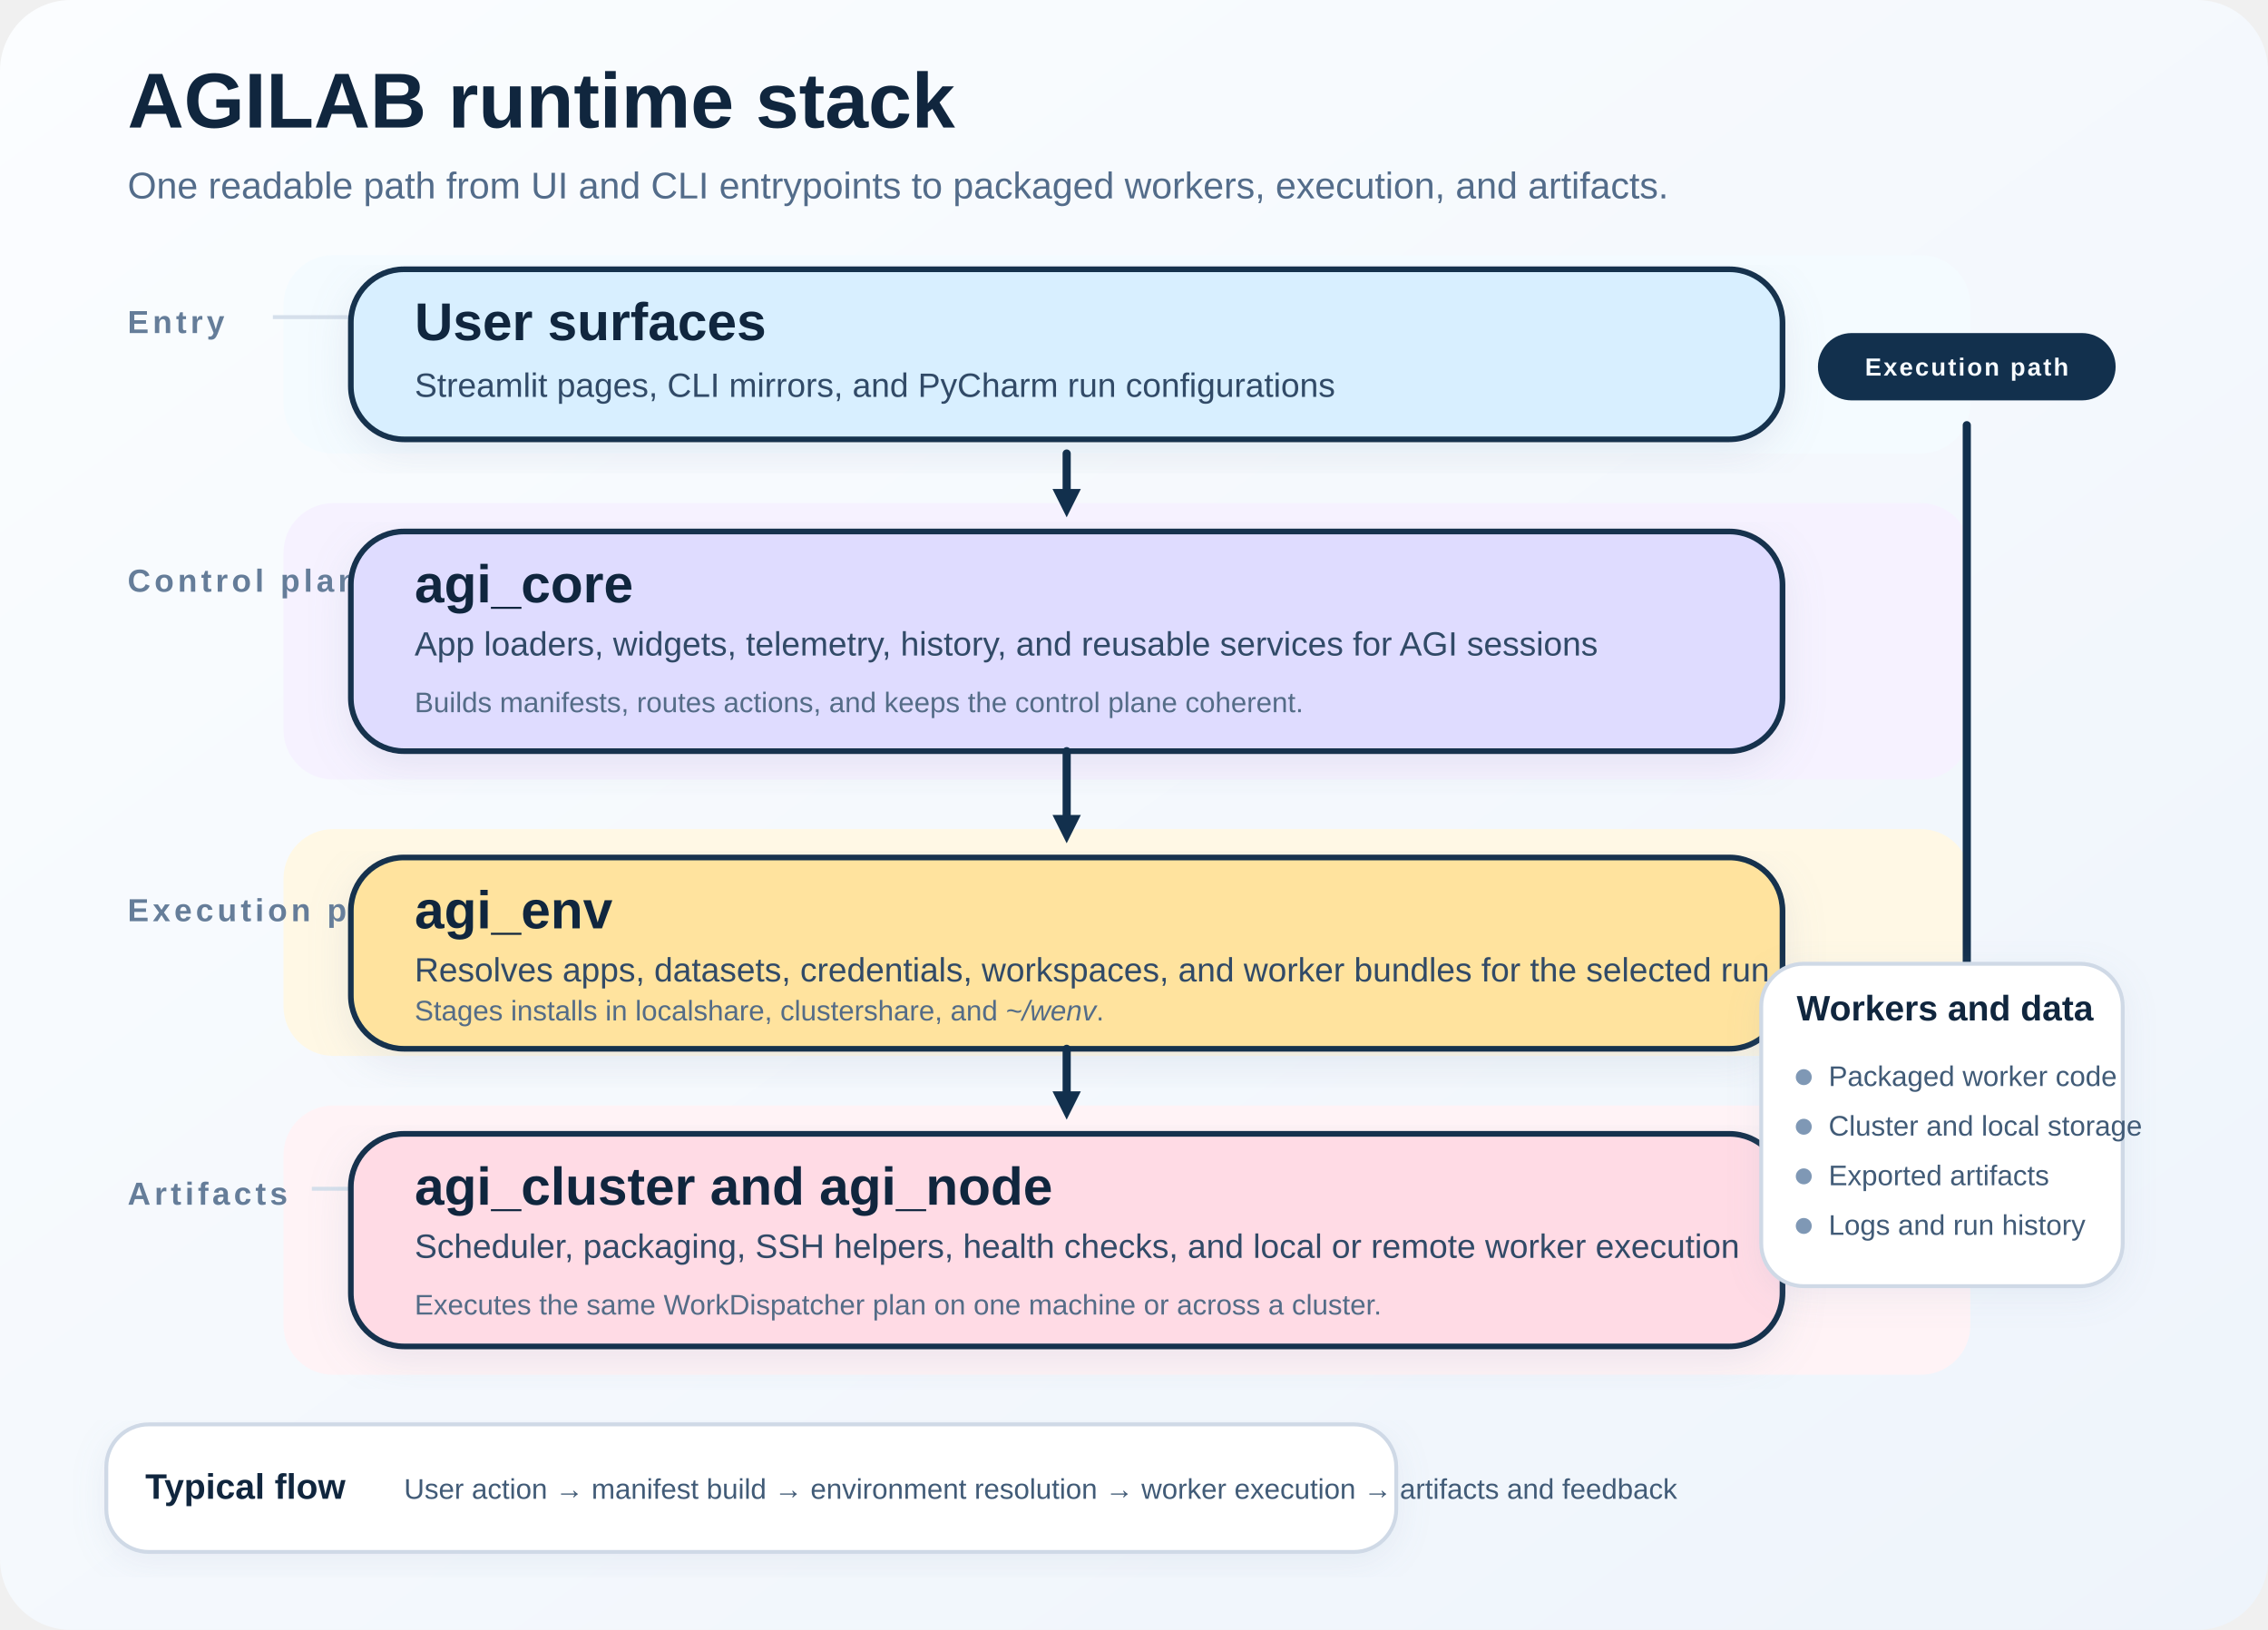
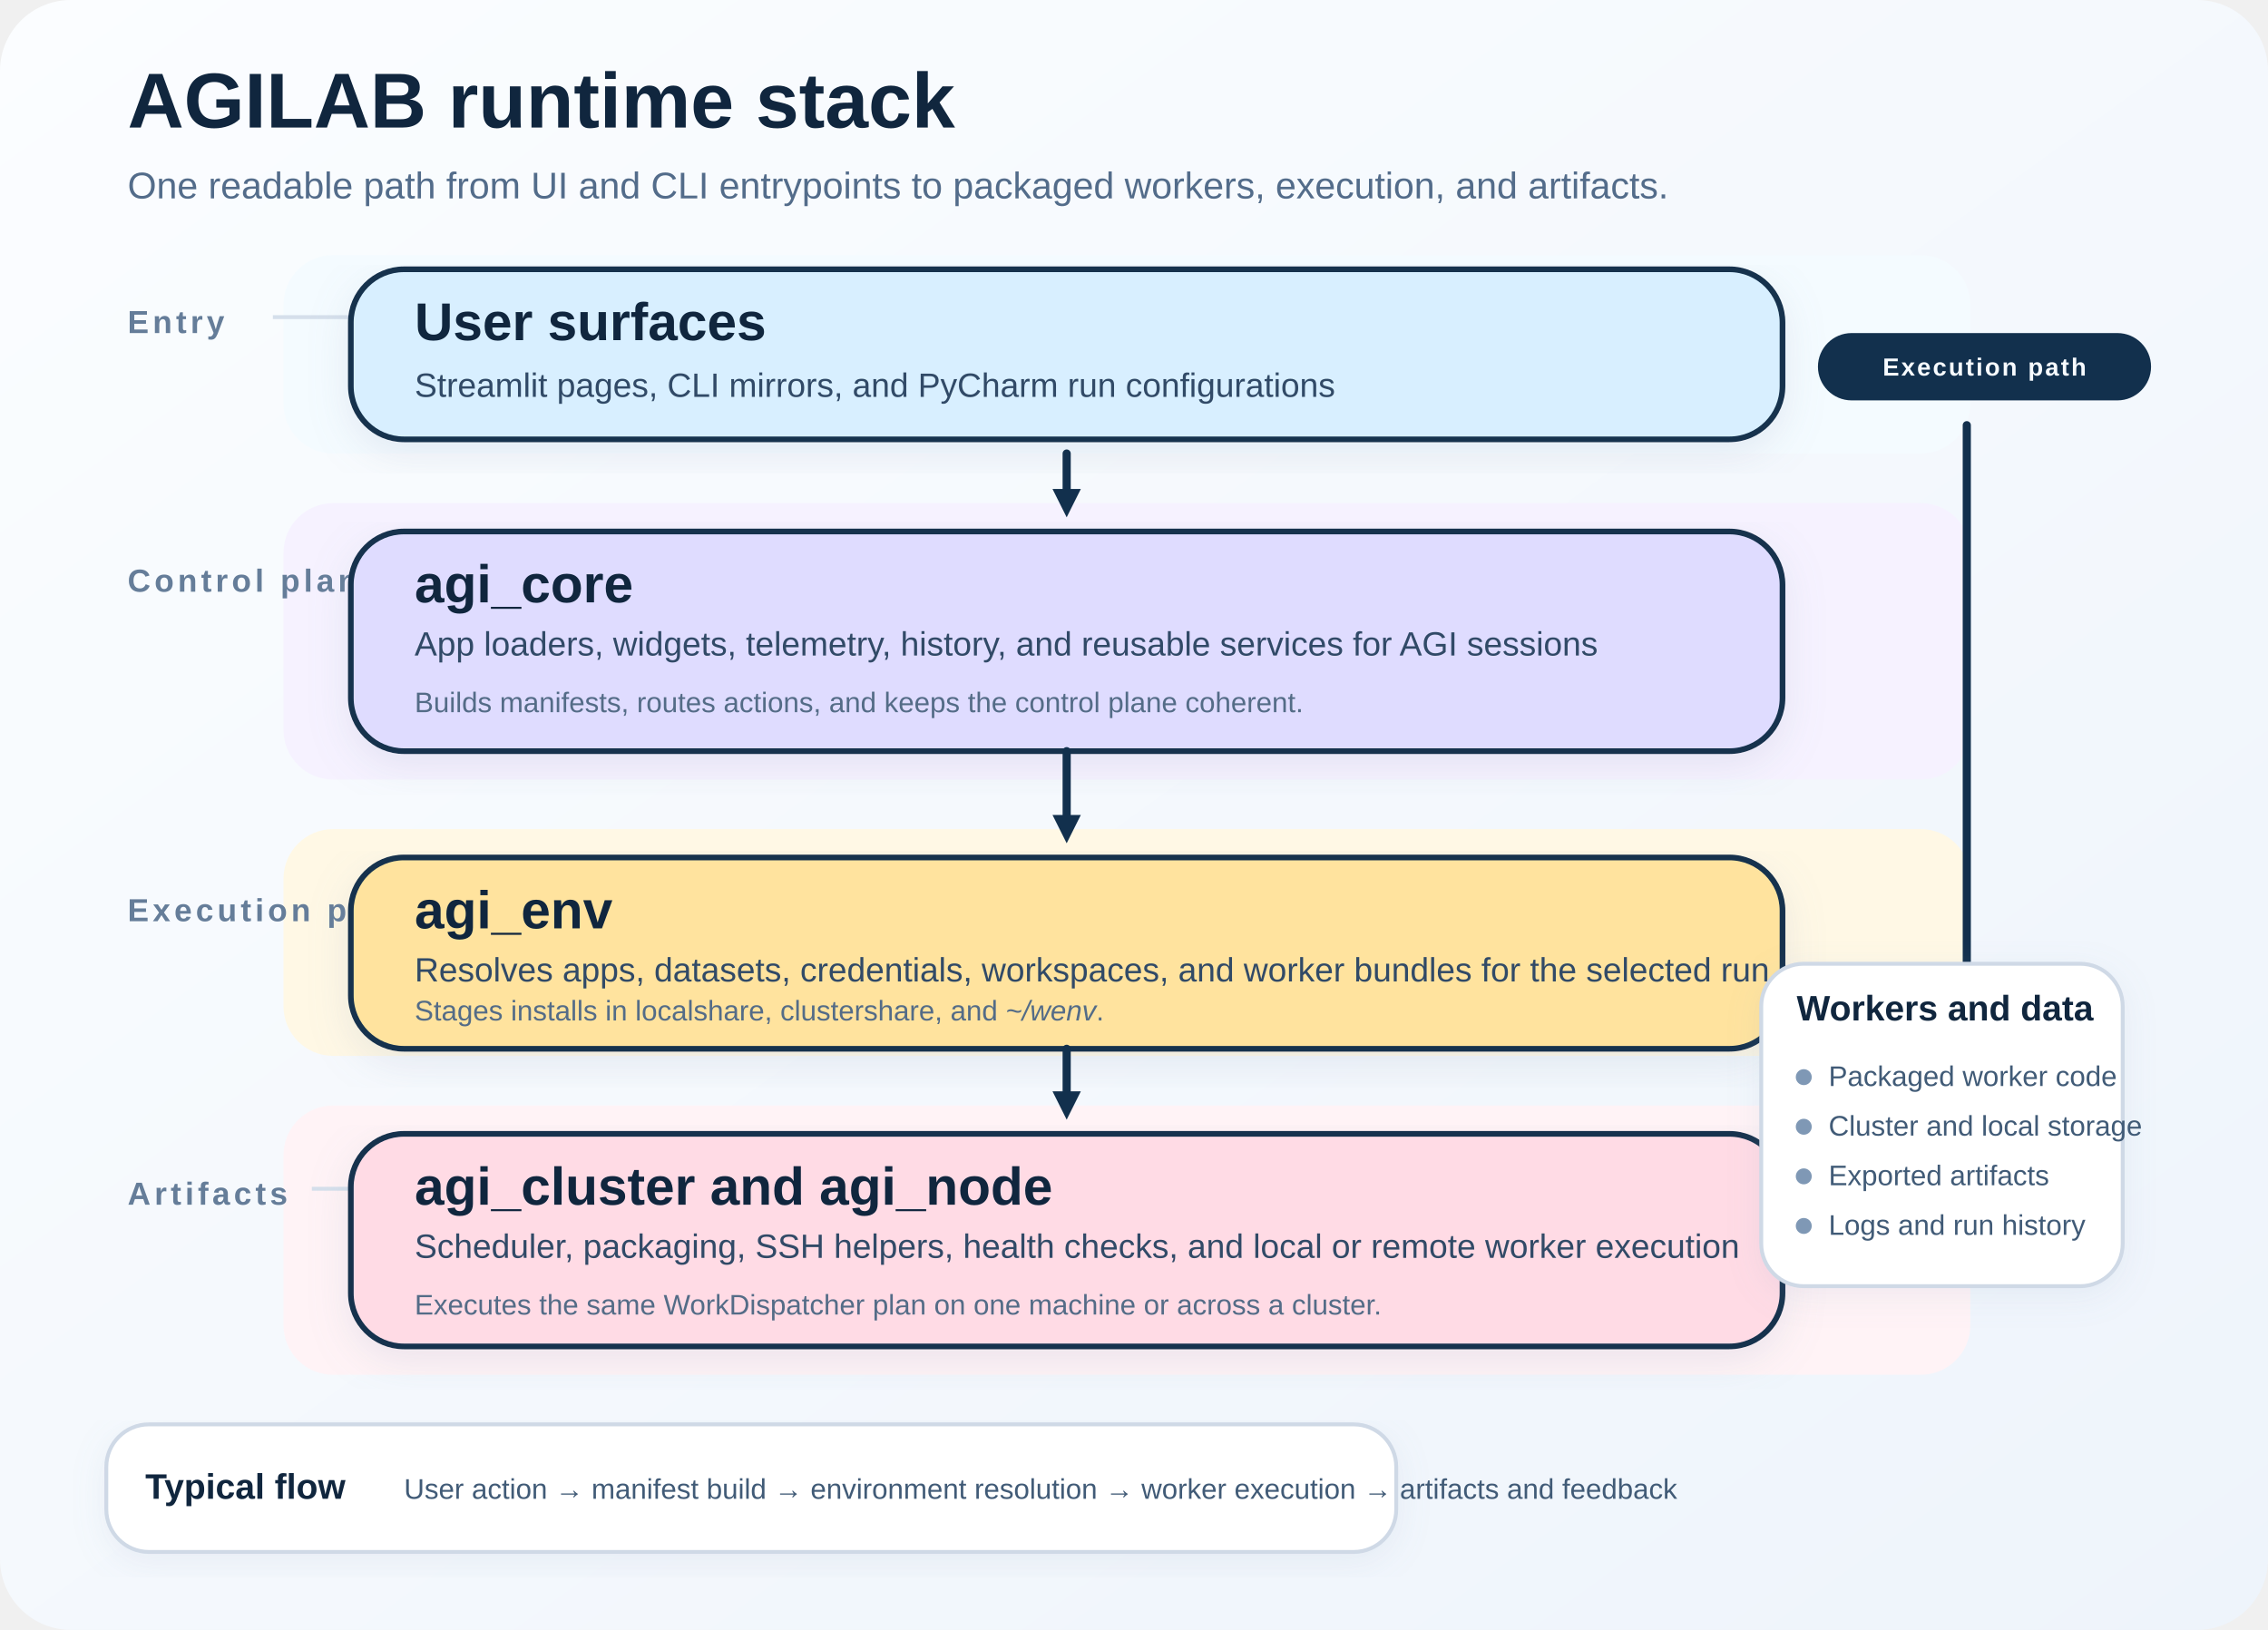
<svg xmlns="http://www.w3.org/2000/svg" width="1280" height="920" viewBox="0 0 1280 920" role="img" aria-labelledby="title desc">
  <defs>
    <style>
      text {
        font-family: "Aptos", "Segoe UI", "Helvetica Neue", Arial, sans-serif;
        fill: #10263e;
      }
      .title {
        font-size: 44px;
        font-weight: 700;
      }
      .subtitle {
        font-size: 21px;
        fill: #536c8a;
      }
      .lane-label {
        font-size: 18px;
        font-weight: 700;
        letter-spacing: 0.12em;
        text-transform: uppercase;
        fill: #657d99;
      }
      .lane-rule {
        stroke: #d5dfeb;
        stroke-width: 2.2;
      }
      .box {
        stroke: #12304d;
        stroke-width: 3.2;
        rx: 30;
        ry: 30;
        filter: url(#shadow);
      }
      .box-title {
        font-size: 30px;
        font-weight: 700;
      }
      .box-body {
        font-size: 19px;
        fill: #314a67;
      }
      .box-note {
        font-size: 16px;
        fill: #546c87;
      }
      .callout {
        stroke: #cfd9e6;
        stroke-width: 2.2;
        rx: 24;
        ry: 24;
        filter: url(#shadow-soft);
      }
      .callout-title {
        font-size: 20px;
        font-weight: 700;
      }
      .callout-body {
        font-size: 16px;
        fill: #415b77;
      }
      .arrow {
        stroke: #12304d;
        stroke-width: 4.6;
        stroke-linecap: round;
      }
      .arrow-soft {
        stroke: #7d92ae;
        stroke-width: 3.4;
        stroke-linecap: round;
      }
      .arrow-head {
        fill: #12304d;
      }
      .arrow-head-soft {
        fill: #7d92ae;
      }
      .badge {
        fill: #12304d;
      }
      .badge-text {
        font-size: 14px;
        font-weight: 700;
        fill: #f7fbff;
        letter-spacing: 0.08em;
        text-transform: uppercase;
      }
      .bullet {
        fill: #7f98b5;
      }
    </style>
    <linearGradient id="bg" x1="0%" y1="0%" x2="100%" y2="100%">
      <stop offset="0%" stop-color="#fbfdff" />
      <stop offset="100%" stop-color="#eef4fb" />
    </linearGradient>
    <filter id="shadow" x="-10%" y="-10%" width="130%" height="130%">
      <feDropShadow dx="0" dy="7" stdDeviation="11" flood-color="#90a5c1" flood-opacity="0.18" />
    </filter>
    <filter id="shadow-soft" x="-10%" y="-10%" width="130%" height="130%">
      <feDropShadow dx="0" dy="5" stdDeviation="9" flood-color="#90a5c1" flood-opacity="0.13" />
    </filter>
  </defs>
  <rect width="1280" height="920" fill="url(#bg)" rx="40" ry="40" />
  <g transform="translate(72,72)">
    <text class="title" x="0" y="0">AGILAB runtime stack</text>
    <text class="subtitle" x="0" y="40">One readable path from UI and CLI entrypoints to packaged workers, execution, and artifacts.</text>
  </g>
  <rect x="160" y="144" width="952" height="112" fill="#f4fbff" rx="28" ry="28" />
  <rect x="160" y="284" width="952" height="156" fill="#f6f2ff" rx="28" ry="28" />
  <rect x="160" y="468" width="952" height="128" fill="#fff8e5" rx="28" ry="28" />
  <rect x="160" y="624" width="952" height="152" fill="#fff3f6" rx="28" ry="28" />
  <g transform="translate(72,154)">
    <text class="lane-label" x="0" y="34">Entry</text>
    <line class="lane-rule" x1="82" y1="25" x2="180" y2="25" />
    <text class="lane-label" x="0" y="180">Control plane</text>
    <line class="lane-rule" x1="144" y1="171" x2="180" y2="171" />
    <text class="lane-label" x="0" y="366">Execution plane</text>
    <line class="lane-rule" x1="178" y1="357" x2="180" y2="357" />
    <text class="lane-label" x="0" y="526">Artifacts</text>
    <line class="lane-rule" x1="104" y1="517" x2="180" y2="517" />
  </g>
  <g transform="translate(198,152)">
    <rect class="box" width="808" height="96" fill="#d8efff" />
    <text class="box-title" x="36" y="40">User surfaces</text>
    <text class="box-body" x="36" y="72">
      <tspan x="36" dy="0">Streamlit pages, CLI mirrors, and PyCharm run configurations</tspan>
    </text>
  </g>
  <g transform="translate(198,300)">
    <rect class="box" width="808" height="124" fill="#dfdcff" />
    <text class="box-title" x="36" y="40">agi_core</text>
    <text class="box-body" x="36" y="70">
      <tspan x="36" dy="0">App loaders, widgets, telemetry, history, and reusable services for AGI sessions</tspan>
    </text>
    <text class="box-note" x="36" y="102">Builds manifests, routes actions, and keeps the control plane coherent.</text>
  </g>
  <g transform="translate(198,484)">
    <rect class="box" width="808" height="108" fill="#ffe39e" />
    <text class="box-title" x="36" y="40">agi_env</text>
    <text class="box-body" x="36" y="70">
      <tspan x="36" dy="0">Resolves apps, datasets, credentials, workspaces, and worker bundles for the selected run</tspan>
    </text>
    <text class="box-note" x="36" y="92">Stages installs in localshare, clustershare, and <tspan font-style="italic">~/wenv</tspan>.</text>
  </g>
  <g transform="translate(198,640)">
    <rect class="box" width="808" height="120" fill="#ffdbe5" />
    <text class="box-title" x="36" y="40">agi_cluster and agi_node</text>
    <text class="box-body" x="36" y="70">
      <tspan x="36" dy="0">Scheduler, packaging, SSH helpers, health checks, and local or remote worker execution</tspan>
    </text>
    <text class="box-note" x="36" y="102">Executes the same WorkDispatcher plan on one machine or across a cluster.</text>
  </g>
  <g transform="translate(1026,188)">
-     <rect class="badge" width="168" height="38" rx="19" ry="19" />
-     <text class="badge-text" x="84" y="24" text-anchor="middle">Execution path</text>
+     <rect class="badge" width="188" height="38" rx="19" ry="19" />
+     <text class="badge-text" x="94" y="24" text-anchor="middle">Execution path</text>
    <line class="arrow" x1="84" y1="52" x2="84" y2="386" />
    <polygon class="arrow-head" points="76,386 92,386 84,402" />
  </g>
  <g transform="translate(994,544)">
    <rect class="callout" width="204" height="182" fill="#ffffff" />
    <text class="callout-title" x="20" y="32">Workers and data</text>
    <circle class="bullet" cx="24" cy="64" r="4.5" />
    <text class="callout-body" x="38" y="69">Packaged worker code</text>
    <circle class="bullet" cx="24" cy="92" r="4.5" />
    <text class="callout-body" x="38" y="97">Cluster and local storage</text>
    <circle class="bullet" cx="24" cy="120" r="4.5" />
    <text class="callout-body" x="38" y="125">Exported artifacts</text>
    <circle class="bullet" cx="24" cy="148" r="4.5" />
    <text class="callout-body" x="38" y="153">Logs and run history</text>
  </g>
  <g transform="translate(60,804)">
    <rect class="callout" width="728" height="72" fill="#ffffff" />
    <text class="callout-title" x="22" y="42">Typical flow</text>
    <text class="callout-body" x="168" y="42">User action → manifest build → environment resolution → worker execution → artifacts and feedback</text>
  </g>
  <line class="arrow" x1="602" y1="256" x2="602" y2="276" />
  <polygon class="arrow-head" points="594,276 610,276 602,292" />
  <line class="arrow" x1="602" y1="424" x2="602" y2="460" />
  <polygon class="arrow-head" points="594,460 610,460 602,476" />
  <line class="arrow" x1="602" y1="592" x2="602" y2="616" />
  <polygon class="arrow-head" points="594,616 610,616 602,632" />
</svg>
